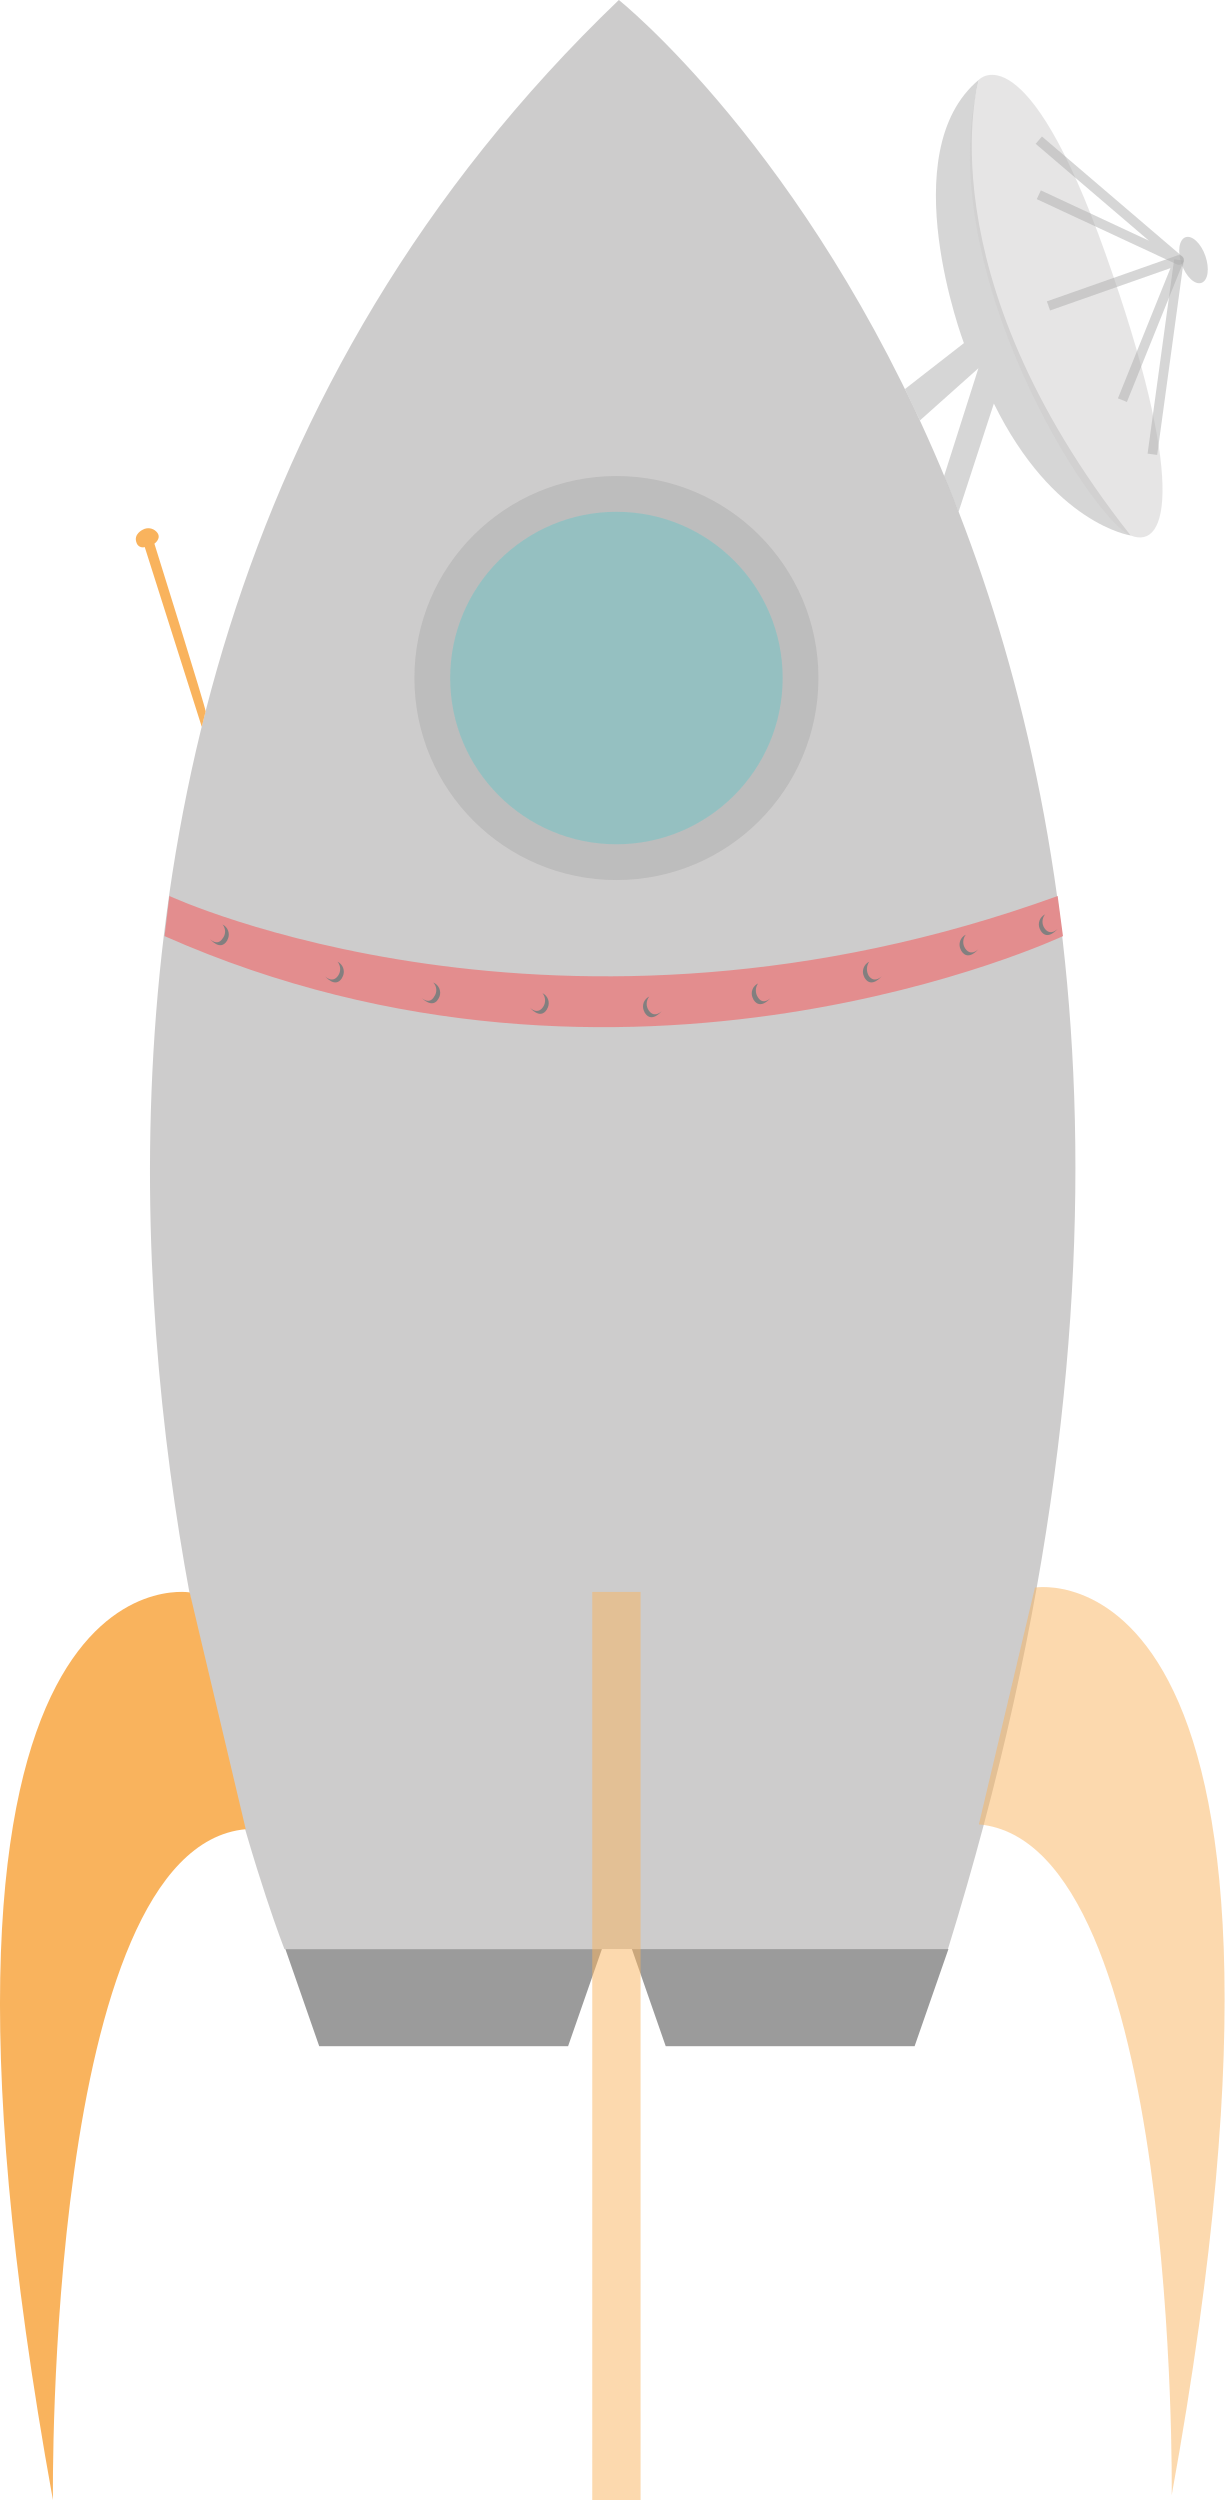
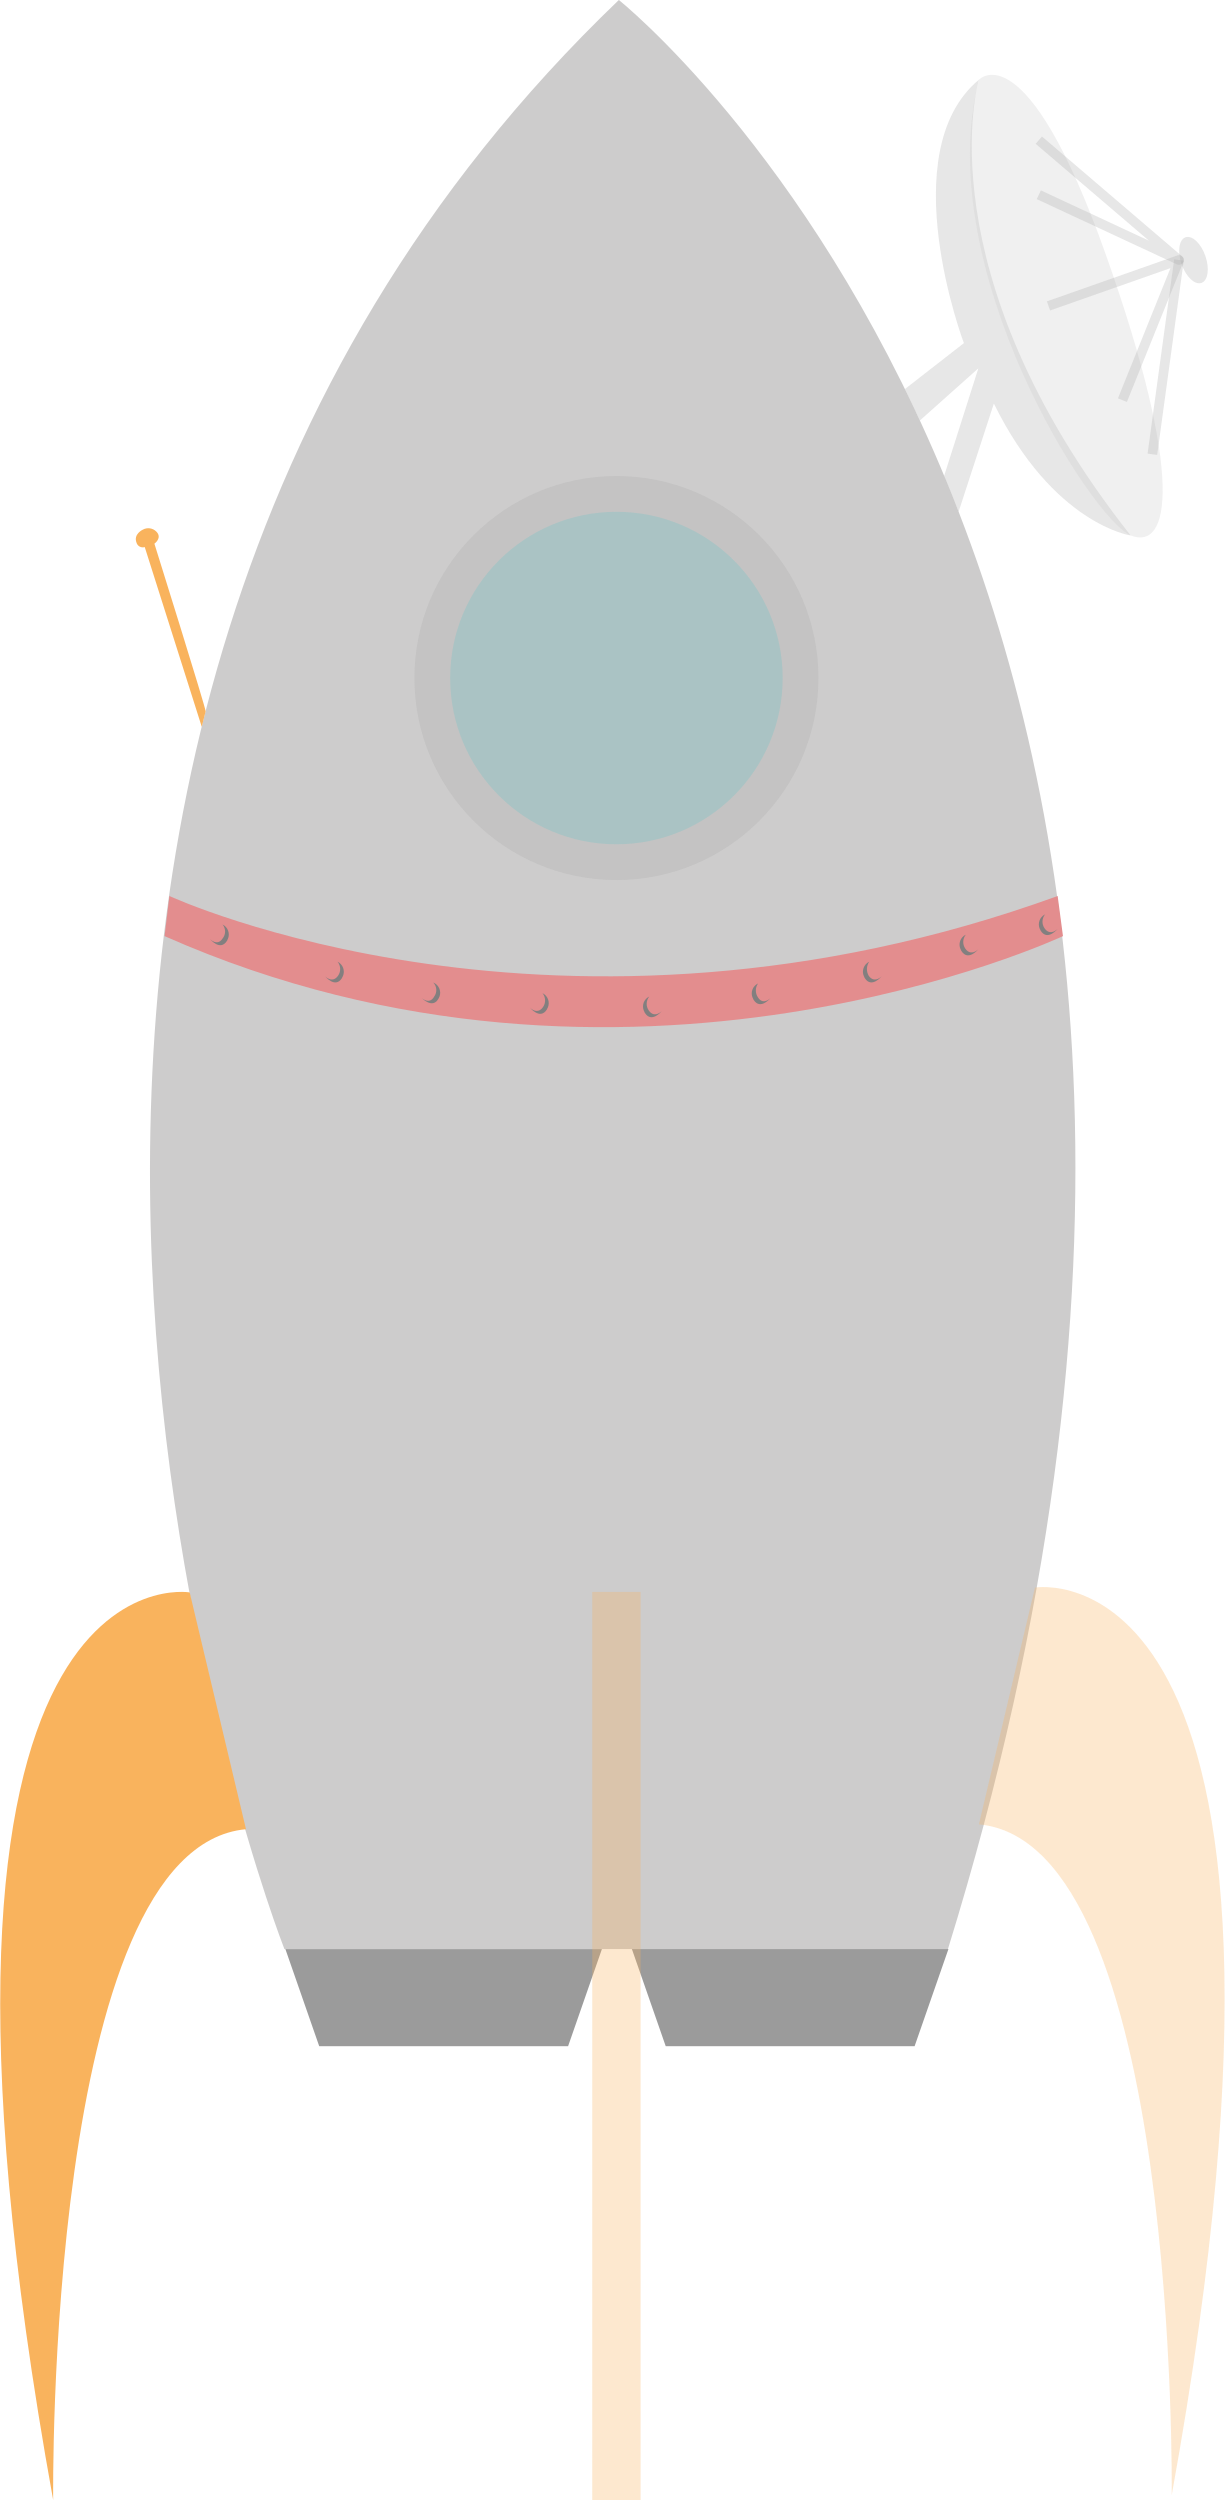
- <svg xmlns="http://www.w3.org/2000/svg" id="Calque_1" data-name="Calque 1" viewBox="0 0 253.4 517.3">
+ <svg xmlns="http://www.w3.org/2000/svg" viewBox="0 0 253.4 517.3">
  <defs>
-     <style>.cls-1{fill:#9b9b9b;}.cls-2,.cls-9{fill:#cdcccc;}.cls-3,.cls-4{fill:#f9b35d;}.cls-10,.cls-4,.cls-7,.cls-8,.cls-9{opacity:0.5;}.cls-5{fill:#e38d8e;}.cls-6{fill:#827f7f;}.cls-7{fill:#adadad;}.cls-8{fill:#6dc4c6;}.cls-10{fill:none;stroke:#adadad;stroke-linejoin:round;stroke-width:2px;}</style>
+     <style>.cls-1{fill:#9b9b9b;}.cls-2,.cls-9{fill:#cdcccc;}.cls-3,.cls-4{fill:#f9b35d;}.cls-10,.cls-4,.cls-7,.cls-8,.cls-9{opacity:0.3;}.cls-5{fill:#e38d8e;}.cls-6{fill:#827f7f;}.cls-7{fill:#adadad;}.cls-8{fill:#6dc4c6;}.cls-10{fill:none;stroke:#adadad;stroke-linejoin:round;stroke-width:2px;}</style>
  </defs>
-   <polygon class="cls-1" points="59.05 403.3 66.05 423.4 117.55 423.4 124.55 403.3 59.05 403.3" />
-   <path class="cls-2" d="M58.9,403.3S-37.3,158.6,128.1,0c0,0,154.8,123.3,68.1,403.3Z" transform="translate(-0.05)" />
-   <polygon class="cls-1" points="130.75 403.3 137.75 423.4 189.25 423.4 196.25 403.3 130.75 403.3" />
-   <path class="cls-3" d="M39.3,329.5S-25,318.6,11,517.3c0,0-1.6-135,39.9-138.8" transform="translate(-0.05)" />
-   <path class="cls-4" d="M214.2,328.5s64.3-10.9,28.3,187.8c0,0,1.6-135-39.9-138.8" transform="translate(-0.05)" />
-   <rect class="cls-4" x="122.55" y="329.4" width="10" height="187.9" />
-   <path class="cls-5" d="M35.1,185.4s80.7,37.4,183.8,0l1.1,8.3s-90.2,42.4-185.9,0Z" transform="translate(-0.05)" />
-   <path class="cls-6" d="M46.1,191.3a2.31,2.31,0,0,1,1.1,3c-.1.1-.1.3-.2.4-1.4,2.2-3.5-.4-3.5-.4s1.5,1.6,2.6-.1A2.26,2.26,0,0,0,46.1,191.3Z" transform="translate(-0.05)" />
-   <path class="cls-6" d="M179.9,199a2.31,2.31,0,0,0-1.1,3c.1.1.1.3.2.4,1.4,2.2,3.5-.4,3.5-.4s-1.5,1.6-2.7-.1A2.75,2.75,0,0,1,179.9,199Z" transform="translate(-0.05)" />
-   <path class="cls-6" d="M156.9,203.5a2.28,2.28,0,0,0-1.1,3c.1.1.1.3.2.4,1.4,2.2,3.5-.4,3.5-.4s-1.5,1.6-2.6-.1A2.56,2.56,0,0,1,156.9,203.5Z" transform="translate(-0.05)" />
-   <path class="cls-6" d="M112.3,205.5a2.31,2.31,0,0,1,1.1,3c-.1.1-.1.2-.2.4-1.4,2.2-3.5-.4-3.5-.4s1.5,1.6,2.7-.1A2.4,2.4,0,0,0,112.3,205.5Z" transform="translate(-0.05)" />
-   <path class="cls-6" d="M89.7,203.3a2.3,2.3,0,0,1,1.3,2.9c-.1.1-.1.3-.2.4-1.2,2.3-3.5-.1-3.5-.1s1.6,1.5,2.6-.3A2.27,2.27,0,0,0,89.7,203.3Z" transform="translate(-0.05)" />
-   <path class="cls-6" d="M69.9,199a2.31,2.31,0,0,1,1.1,3c-.1.1-.1.2-.2.4-1.4,2.2-3.5-.4-3.5-.4s1.5,1.6,2.7-.1A2.4,2.4,0,0,0,69.9,199Z" transform="translate(-0.05)" />
-   <path class="cls-6" d="M134.4,206.2a2.28,2.28,0,0,0-1.1,3c.1.1.1.3.2.4,1.4,2.2,3.5-.4,3.5-.4s-1.5,1.6-2.7-.1A2.4,2.4,0,0,1,134.4,206.2Z" transform="translate(-0.05)" />
-   <path class="cls-6" d="M199.9,193.4a2.28,2.28,0,0,0-1.1,3c.1.1.1.3.2.4,1.4,2.2,3.5-.4,3.5-.4s-1.5,1.6-2.7-.1A2.41,2.41,0,0,1,199.9,193.4Z" transform="translate(-0.05)" />
-   <path class="cls-6" d="M216.3,189.2a2.31,2.31,0,0,0-1.1,3c.1.1.1.2.2.4,1.4,2.2,3.5-.4,3.5-.4s-1.5,1.6-2.7-.1A2.4,2.4,0,0,1,216.3,189.2Z" transform="translate(-0.05)" />
-   <circle class="cls-7" cx="127.55" cy="140.3" r="41.8" />
-   <circle class="cls-8" cx="127.55" cy="140.3" r="34.4" />
-   <path class="cls-3" d="M42.6,147.2c.1-.5-10.6-34.7-10.6-34.7s1.7-1.2.4-2.5a2.32,2.32,0,0,0-2.8-.4s-2,.9-1.3,2.7a1.35,1.35,0,0,0,1.7.9l11.8,37.2" transform="translate(-0.05)" />
-   <path class="cls-7" d="M187.3,80.5,199.5,71s-14.9-39.5,3.1-54.5c0,0-11.8,39.5,31.4,94.3,0,0-16-2.3-28.3-27.3l-7.3,22.4-3-7.4,7.1-22.3L190.4,87Z" transform="translate(-0.05)" />
-   <path class="cls-9" d="M202.6,16.5s9.7-10.5,26.2,36S242,114,234,110.8,192.6,55.5,202.6,16.5Z" transform="translate(-0.05)" />
-   <polyline class="cls-10" points="214.95 29 243.95 53.8 214.95 40.3" />
-   <polyline class="cls-10" points="216.95 63.3 243.95 53.8 232.25 82.8" />
-   <line class="cls-10" x1="243.95" y1="53.8" x2="238.45" y2="94" />
-   <ellipse class="cls-7" cx="247.01" cy="53.79" rx="2.6" ry="5" transform="translate(-3.98 84.42) rotate(-19.24)" />
+   <g id="Calque_2" data-name="Calque 2">
+     <g id="Calque_1-2" data-name="Calque 1">
+       <polygon class="cls-1" points="59.05 403.3 66.05 423.4 117.55 423.4 124.55 403.3 59.05 403.3" />
+       <path class="cls-2" d="M58.85,403.3S-37.35,158.6,128.05,0c0,0,154.8,123.3,68.1,403.3Z" />
+       <polygon class="cls-1" points="130.75 403.3 137.75 423.4 189.25 423.4 196.25 403.3 130.75 403.3" />
+       <path class="cls-3" d="M39.25,329.5S-25,318.6,11,517.3c0,0-1.6-135,39.9-138.8" />
+       <path class="cls-4" d="M214.15,328.5s64.3-10.9,28.3,187.8c0,0,1.6-135-39.9-138.8" />
+       <rect class="cls-4" x="122.55" y="329.4" width="10" height="187.9" />
+       <path class="cls-5" d="M35.05,185.4s80.7,37.4,183.8,0l1.1,8.3s-90.2,42.4-185.9,0Z" />
+       <path class="cls-6" d="M46.05,191.3a2.31,2.31,0,0,1,1.1,3c-.1.1-.1.3-.2.4-1.4,2.2-3.5-.4-3.5-.4s1.5,1.6,2.6-.1A2.26,2.26,0,0,0,46.05,191.3Z" />
+       <path class="cls-6" d="M179.85,199a2.31,2.31,0,0,0-1.1,3c.1.1.1.3.2.4,1.4,2.2,3.5-.4,3.5-.4s-1.5,1.6-2.7-.1A2.75,2.75,0,0,1,179.85,199Z" />
+       <path class="cls-6" d="M156.85,203.5a2.28,2.28,0,0,0-1.1,3c.1.1.1.3.2.4,1.4,2.2,3.5-.4,3.5-.4s-1.5,1.6-2.6-.1A2.56,2.56,0,0,1,156.85,203.5Z" />
+       <path class="cls-6" d="M112.25,205.5a2.31,2.31,0,0,1,1.1,3c-.1.1-.1.2-.2.4-1.4,2.2-3.5-.4-3.5-.4s1.5,1.6,2.7-.1A2.4,2.4,0,0,0,112.25,205.5Z" />
+       <path class="cls-6" d="M89.65,203.3a2.3,2.3,0,0,1,1.3,2.9c-.1.1-.1.3-.2.4-1.2,2.3-3.5-.1-3.5-.1s1.6,1.5,2.6-.3A2.27,2.27,0,0,0,89.65,203.3Z" />
+       <path class="cls-6" d="M69.85,199a2.31,2.31,0,0,1,1.1,3c-.1.1-.1.2-.2.4-1.4,2.2-3.5-.4-3.5-.4s1.5,1.6,2.7-.1A2.4,2.4,0,0,0,69.85,199Z" />
+       <path class="cls-6" d="M134.35,206.2a2.28,2.28,0,0,0-1.1,3c.1.1.1.3.2.4,1.4,2.2,3.5-.4,3.5-.4s-1.5,1.6-2.7-.1A2.4,2.4,0,0,1,134.35,206.2Z" />
+       <path class="cls-6" d="M199.85,193.4a2.28,2.28,0,0,0-1.1,3c.1.1.1.3.2.4,1.4,2.2,3.5-.4,3.5-.4s-1.5,1.6-2.7-.1A2.41,2.41,0,0,1,199.85,193.4Z" />
+       <path class="cls-6" d="M216.25,189.2a2.31,2.31,0,0,0-1.1,3c.1.1.1.2.2.4,1.4,2.2,3.5-.4,3.5-.4s-1.5,1.6-2.7-.1A2.4,2.4,0,0,1,216.25,189.2Z" />
+       <circle class="cls-7" cx="127.55" cy="140.3" r="41.8" />
+       <circle class="cls-8" cx="127.55" cy="140.3" r="34.4" />
+       <path class="cls-3" d="M42.55,147.2c.1-.5-10.6-34.7-10.6-34.7s1.7-1.2.4-2.5a2.32,2.32,0,0,0-2.8-.4s-2,.9-1.3,2.7a1.35,1.35,0,0,0,1.7.9l11.8,37.2" />
+       <path class="cls-7" d="M187.25,80.5l12.2-9.5s-14.9-39.5,3.1-54.5c0,0-11.8,39.5,31.4,94.3,0,0-16-2.3-28.3-27.3l-7.3,22.4-3-7.4,7.1-22.3L190.35,87Z" />
+       <path class="cls-9" d="M202.55,16.5s9.7-10.5,26.2,36S242,114,234,110.8,192.55,55.5,202.55,16.5Z" />
+       <polyline class="cls-10" points="214.95 29 243.95 53.8 214.95 40.3" />
+       <polyline class="cls-10" points="216.95 63.3 243.95 53.8 232.25 82.8" />
+       <line class="cls-10" x1="243.95" y1="53.8" x2="238.45" y2="94" />
+       <ellipse class="cls-7" cx="246.95" cy="53.8" rx="2.6" ry="5" transform="translate(-3.93 84.4) rotate(-19.24)" />
+     </g>
+   </g>
</svg>
